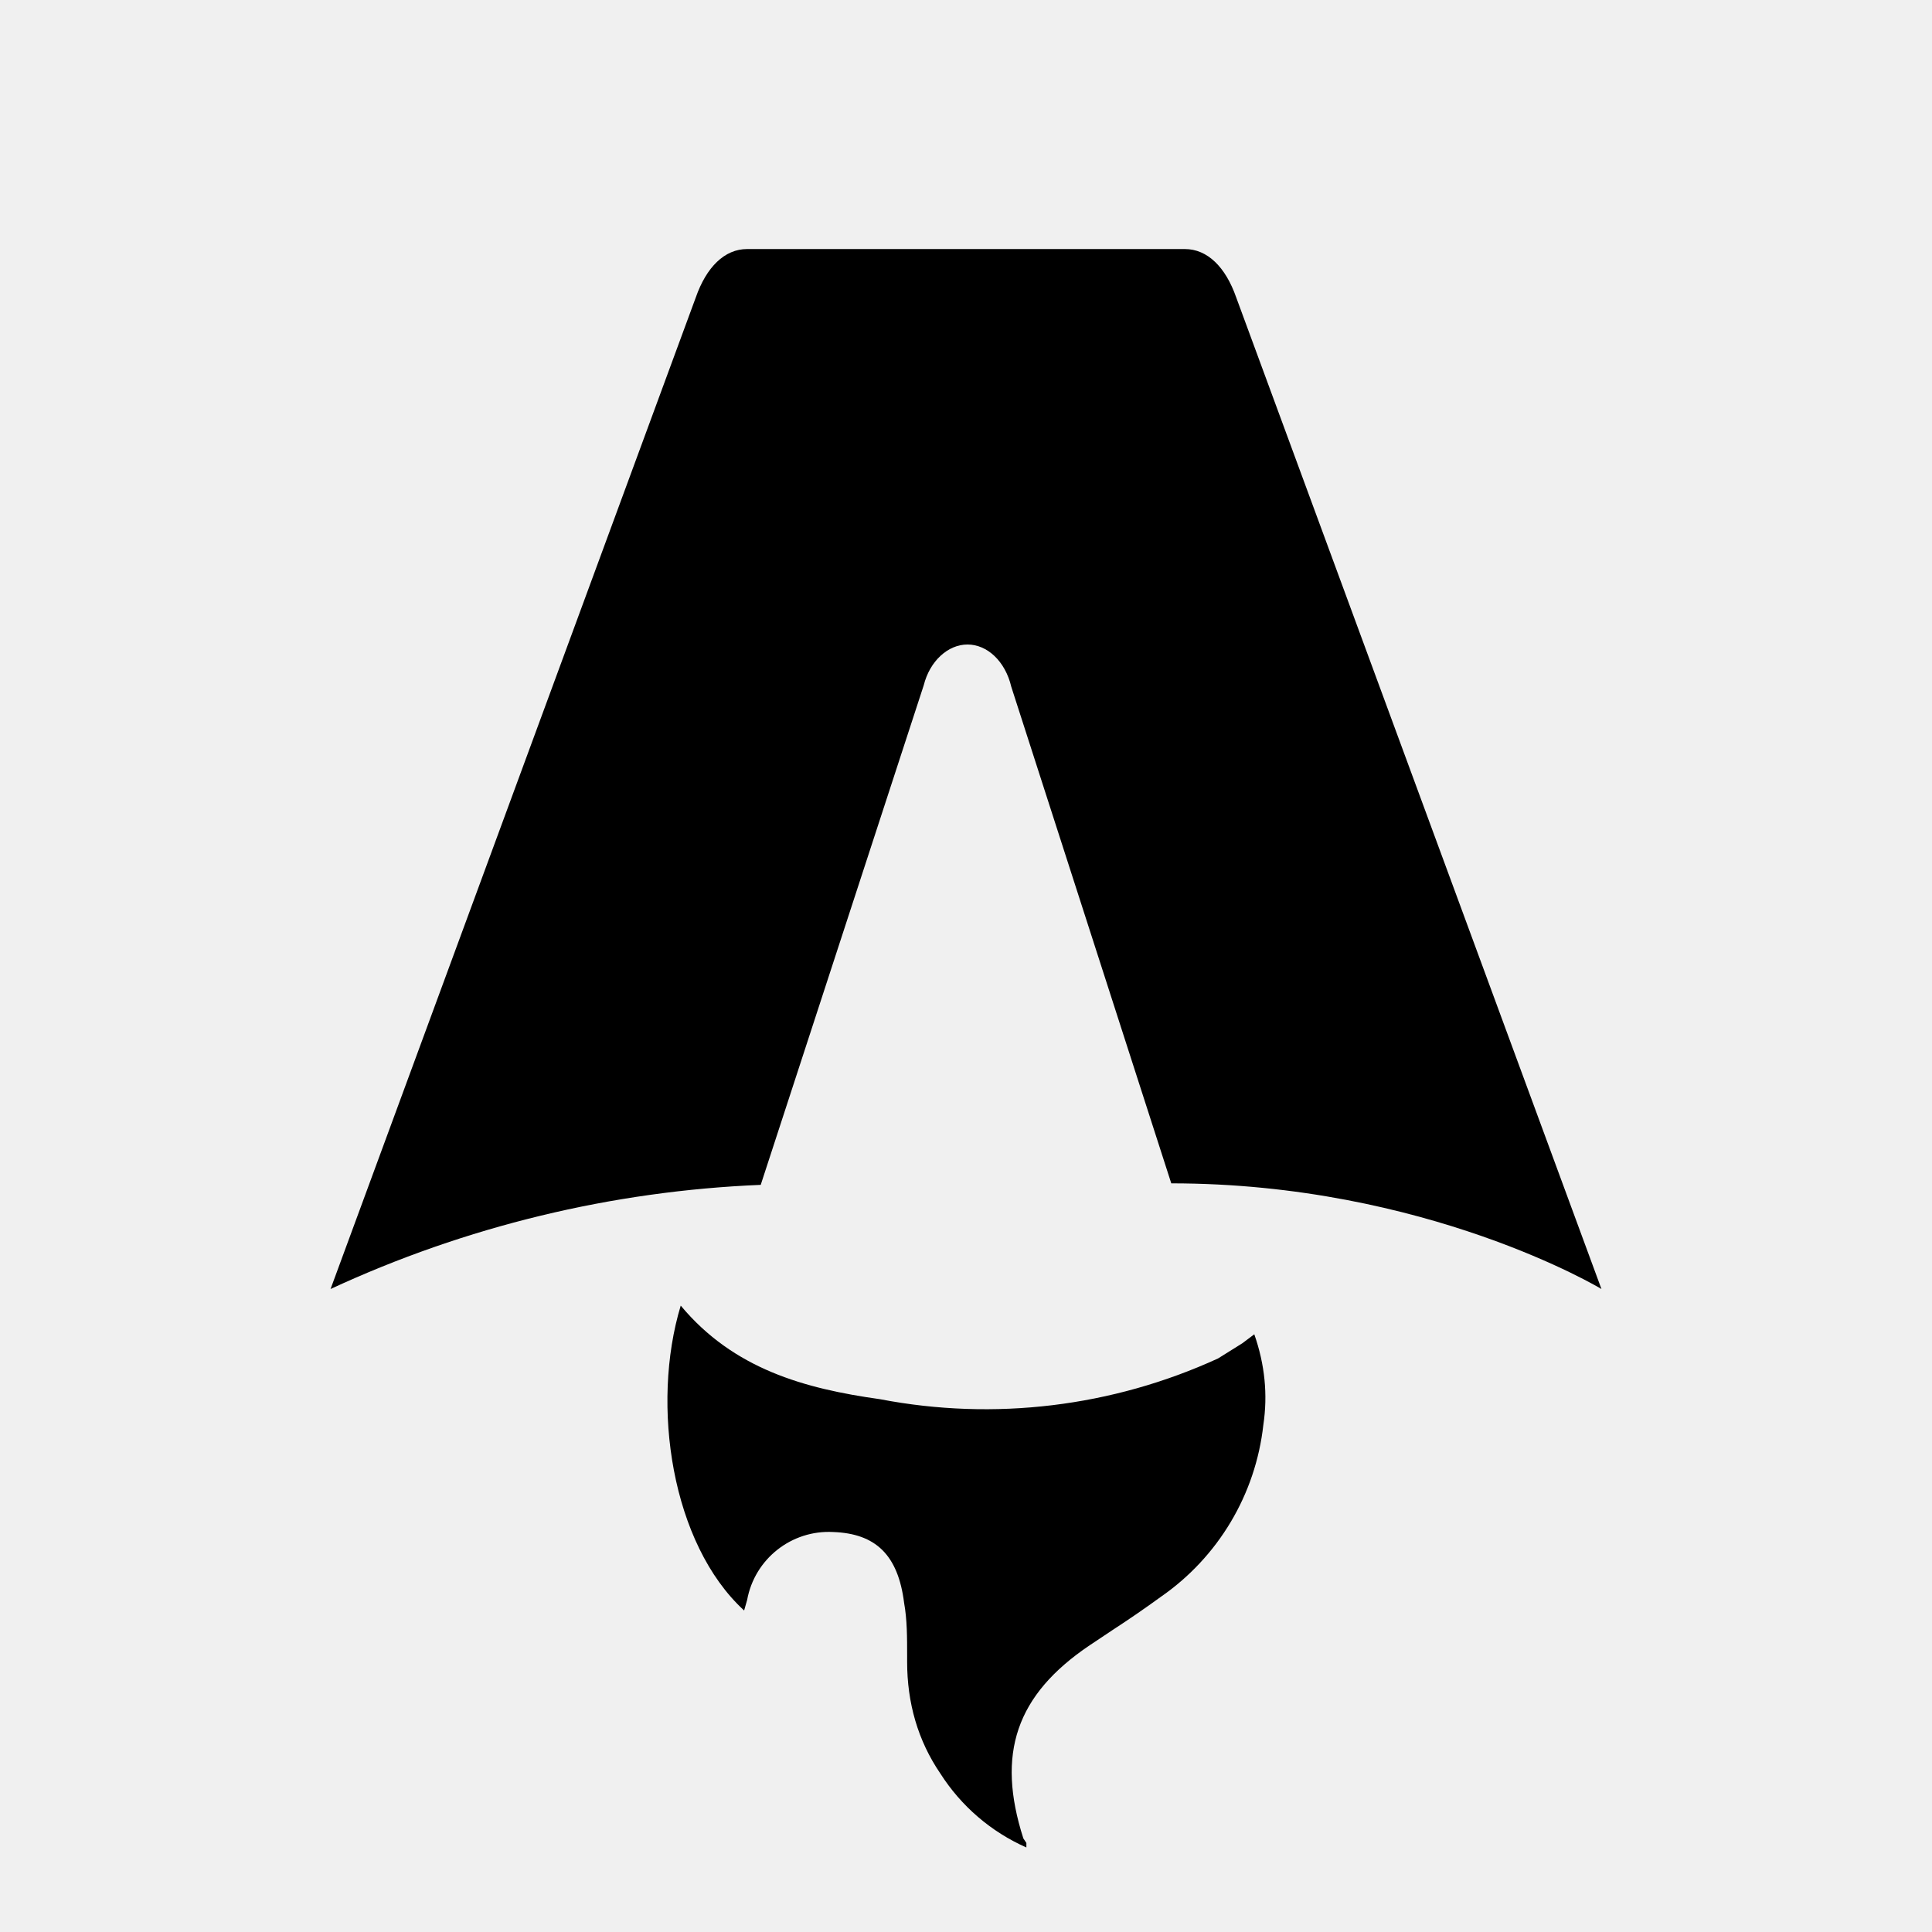
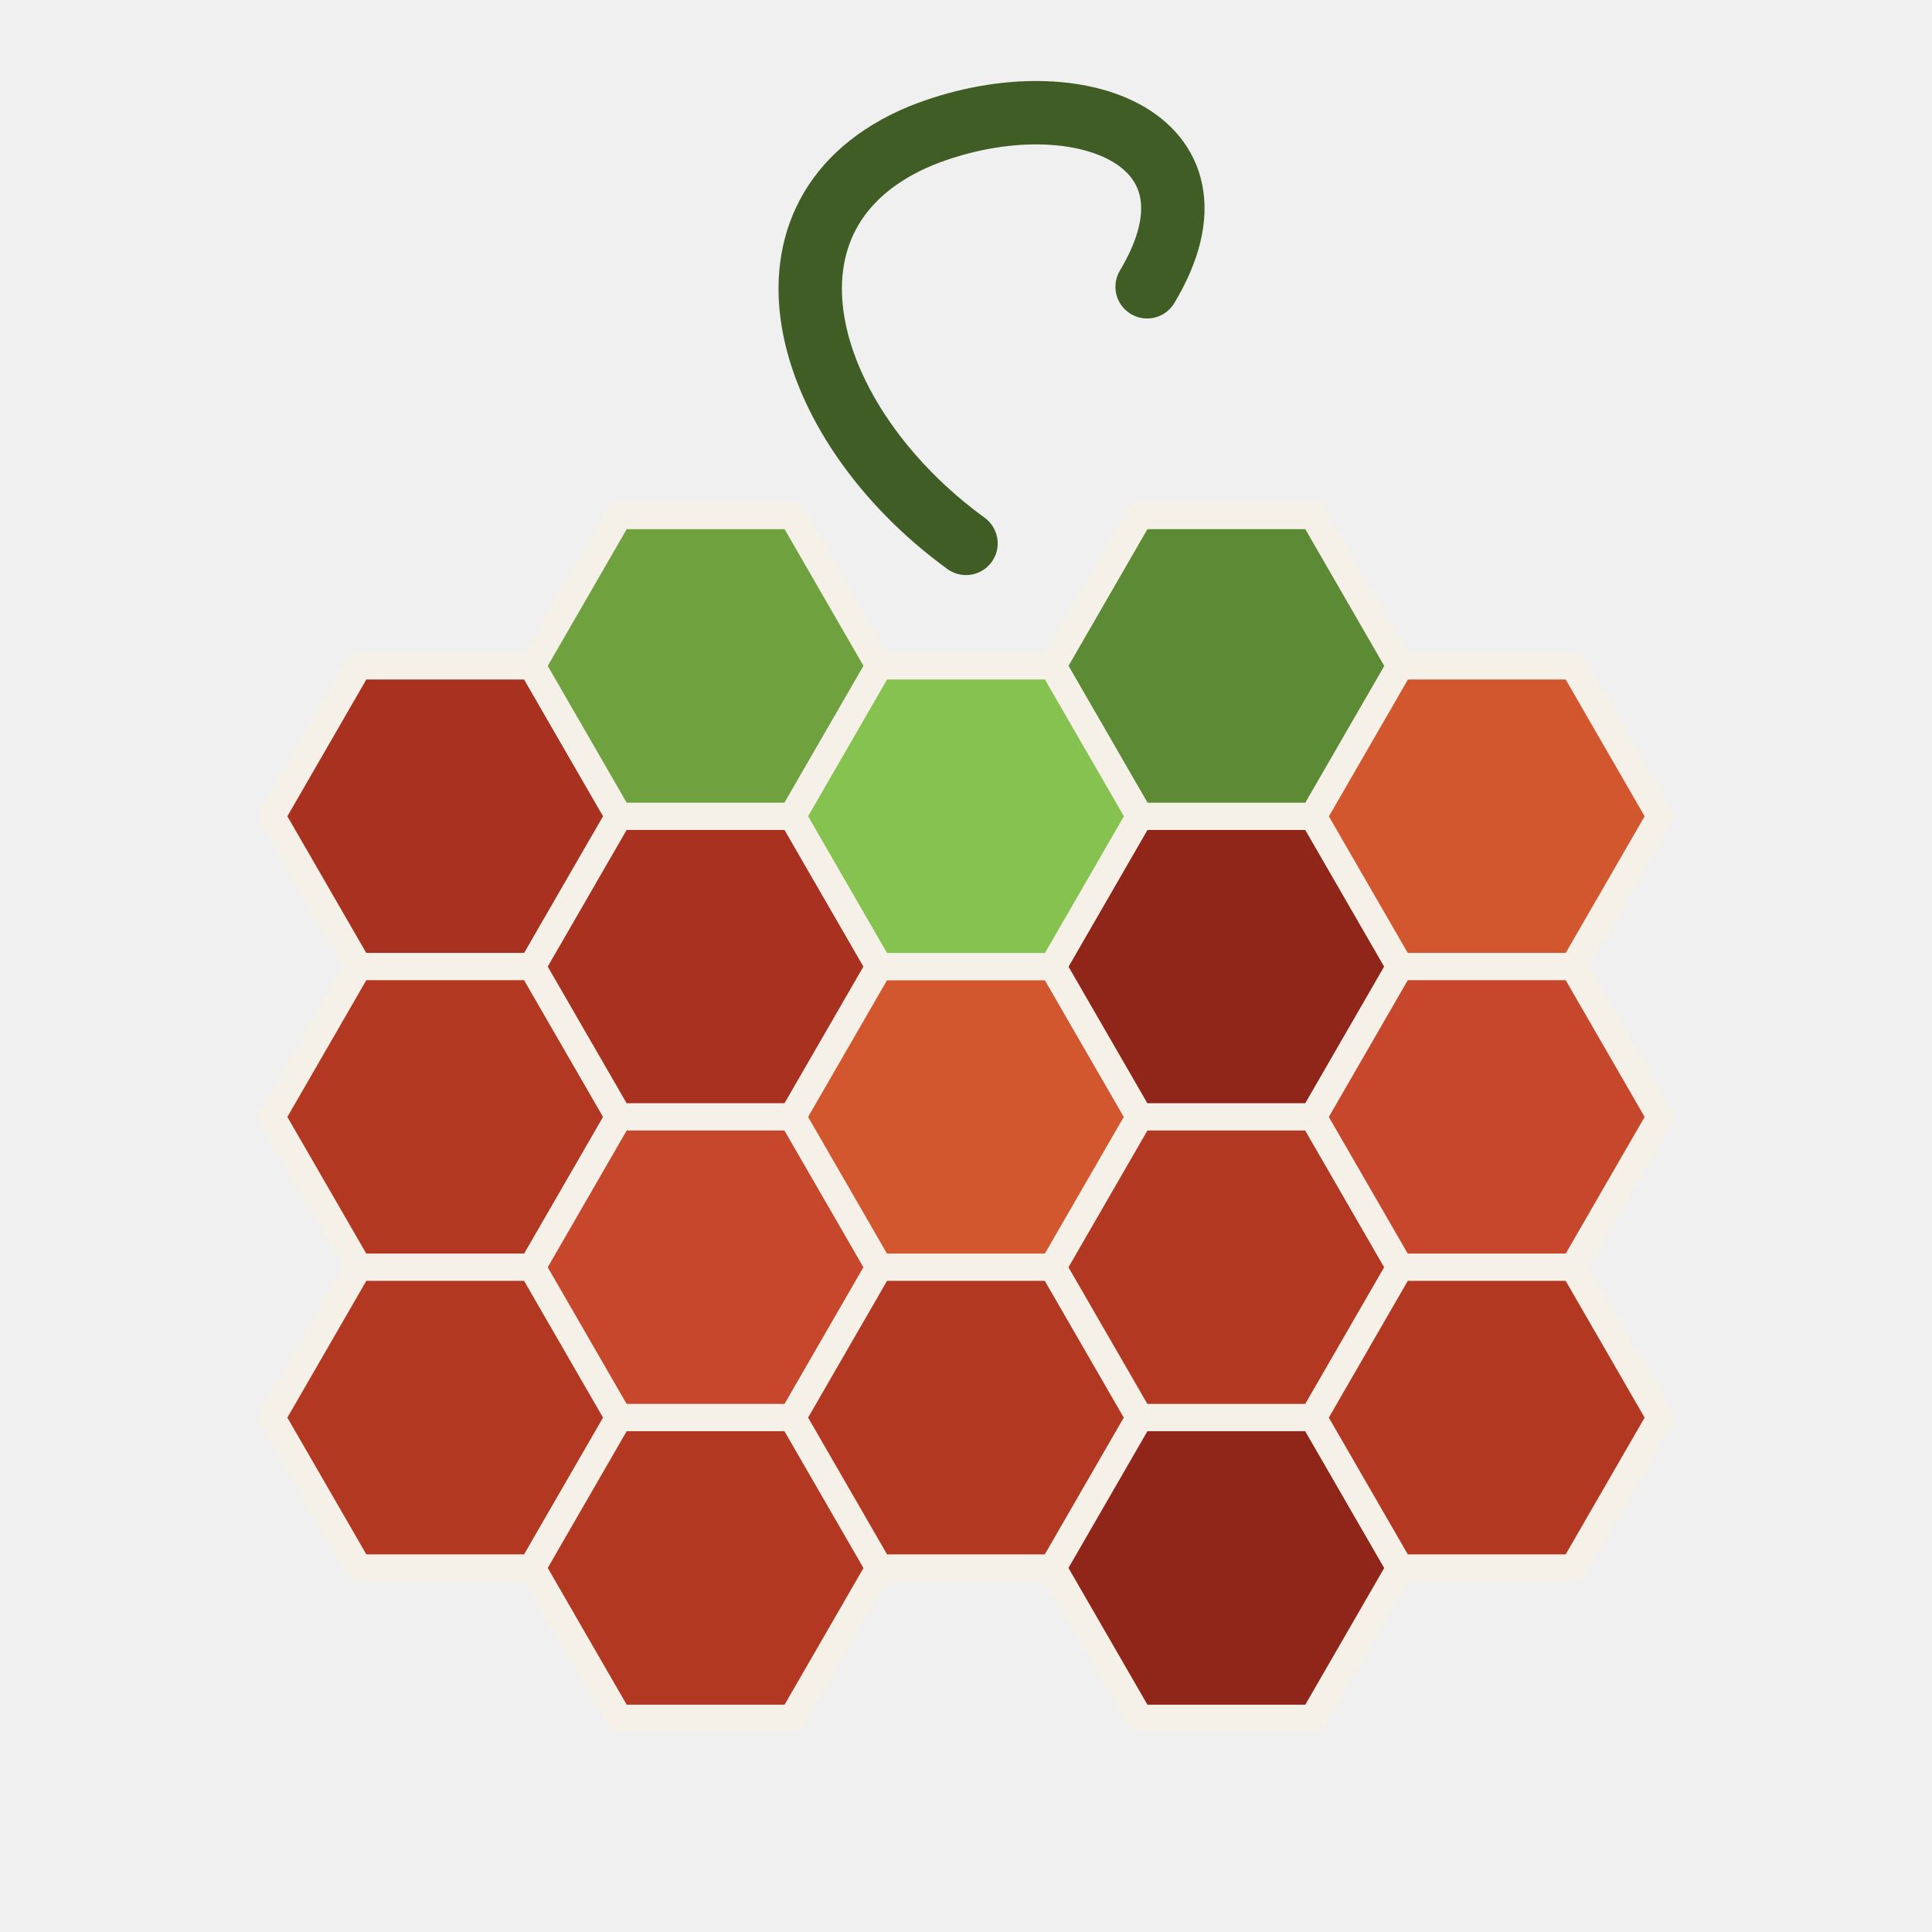
- <svg xmlns="http://www.w3.org/2000/svg" fill="none" viewBox="0 0 128 128">
-   <path d="M50.4 78.5a75.1 75.1 0 0 0-28.5 6.9l24.2-65.7c.7-2 1.9-3.2 3.4-3.2h29c1.5 0 2.7 1.2 3.4 3.2l24.2 65.7s-11.6-7-28.5-7L67 45.5c-.4-1.7-1.6-2.8-2.9-2.8-1.3 0-2.5 1.1-2.9 2.7L50.4 78.5Zm-1.1 28.2Zm-4.2-20.2c-2 6.6-.6 15.8 4.2 20.2a17.5 17.5 0 0 1 .2-.7 5.5 5.5 0 0 1 5.7-4.5c2.8.1 4.3 1.5 4.7 4.7.2 1.1.2 2.3.2 3.5v.4c0 2.7.7 5.2 2.2 7.4a13 13 0 0 0 5.7 4.9v-.3l-.2-.3c-1.8-5.6-.5-9.5 4.4-12.8l1.5-1a73 73 0 0 0 3.2-2.2 16 16 0 0 0 6.8-11.4c.3-2 .1-4-.6-6l-.8.6-1.6 1a37 37 0 0 1-22.4 2.7c-5-.7-9.7-2-13.2-6.2Z" />
-   <style>
-         path { fill: #000; }
-         @media (prefers-color-scheme: dark) {
-             path { fill: #FFF; }
-         }
-     </style>
+ <svg xmlns="http://www.w3.org/2000/svg" viewBox="0 0 128 128">
+   <g>
+     <polygon points="41.00,54.08 35.25,64.04 23.75,64.04 18.00,54.08 23.75,44.12 35.25,44.12" fill="#a8311f" stroke="#f5f0e8" stroke-width="1.8" stroke-linejoin="round" />
+     <polygon points="41.00,74.00 35.25,83.96 23.75,83.96 18.00,74.00 23.75,64.04 35.25,64.04" fill="#b33822" stroke="#f5f0e8" stroke-width="1.8" stroke-linejoin="round" />
+     <polygon points="41.00,93.92 35.25,103.88 23.75,103.88 18.00,93.92 23.75,83.96 35.25,83.96" fill="#b33822" stroke="#f5f0e8" stroke-width="1.8" stroke-linejoin="round" />
+     <polygon points="58.25,64.04 52.50,74.00 41.00,74.00 35.25,64.04 41.00,54.08 52.50,54.08" fill="#a8311f" stroke="#f5f0e8" stroke-width="1.8" stroke-linejoin="round" />
+     <polygon points="58.25,83.96 52.50,93.92 41.00,93.92 35.25,83.96 41.00,74.00 52.50,74.00" fill="#c6472c" stroke="#f5f0e8" stroke-width="1.8" stroke-linejoin="round" />
+     <polygon points="58.25,103.88 52.50,113.84 41.00,113.84 35.25,103.88 41.00,93.92 52.50,93.92" fill="#b33822" stroke="#f5f0e8" stroke-width="1.8" stroke-linejoin="round" />
+     <polygon points="75.50,74.00 69.75,83.96 58.25,83.96 52.50,74.00 58.25,64.04 69.75,64.04" fill="#d2572f" stroke="#f5f0e8" stroke-width="1.8" stroke-linejoin="round" />
+     <polygon points="75.50,93.92 69.75,103.88 58.25,103.88 52.50,93.92 58.25,83.96 69.75,83.96" fill="#b33822" stroke="#f5f0e8" stroke-width="1.8" stroke-linejoin="round" />
+     <polygon points="92.75,64.04 87.00,74.00 75.50,74.00 69.75,64.04 75.50,54.08 87.00,54.08" fill="#8f2619" stroke="#f5f0e8" stroke-width="1.8" stroke-linejoin="round" />
+     <polygon points="92.75,83.96 87.00,93.92 75.50,93.92 69.75,83.96 75.50,74.00 87.00,74.00" fill="#b33822" stroke="#f5f0e8" stroke-width="1.8" stroke-linejoin="round" />
+     <polygon points="92.75,103.88 87.00,113.84 75.50,113.84 69.75,103.88 75.50,93.92 87.00,93.92" fill="#8f2619" stroke="#f5f0e8" stroke-width="1.8" stroke-linejoin="round" />
+     <polygon points="110.00,54.08 104.25,64.04 92.75,64.04 87.00,54.08 92.75,44.12 104.25,44.12" fill="#d2572f" stroke="#f5f0e8" stroke-width="1.8" stroke-linejoin="round" />
+     <polygon points="110.00,74.00 104.25,83.96 92.75,83.96 87.00,74.00 92.75,64.04 104.25,64.04" fill="#c6472c" stroke="#f5f0e8" stroke-width="1.8" stroke-linejoin="round" />
+     <polygon points="110.00,93.92 104.25,103.88 92.75,103.88 87.00,93.92 92.75,83.96 104.25,83.96" fill="#b33822" stroke="#f5f0e8" stroke-width="1.8" stroke-linejoin="round" />
+   </g>
+   <g>
+     <polygon points="58.25,44.12 52.50,54.08 41.00,54.08 35.25,44.12 41.00,34.16 52.50,34.16" fill="#6fa23f" stroke="#f5f0e8" stroke-width="1.8" stroke-linejoin="round" />
+     <polygon points="92.75,44.12 87.00,54.08 75.50,54.08 69.75,44.12 75.50,34.16 87.00,34.16" fill="#5c8a35" stroke="#f5f0e8" stroke-width="1.8" stroke-linejoin="round" />
+     <polygon points="75.50,54.08 69.75,64.04 58.25,64.04 52.50,54.08 58.25,44.12 69.75,44.12" fill="#86c24f" stroke="#f5f0e8" stroke-width="1.8" stroke-linejoin="round" />
+   </g>
+   <path d="M 64 36 C 53 28, 49 14, 61 9 C 71 5, 82 9, 76 19" fill="none" stroke="#3f5d24" stroke-width="4.2" stroke-linecap="round" />
</svg>
